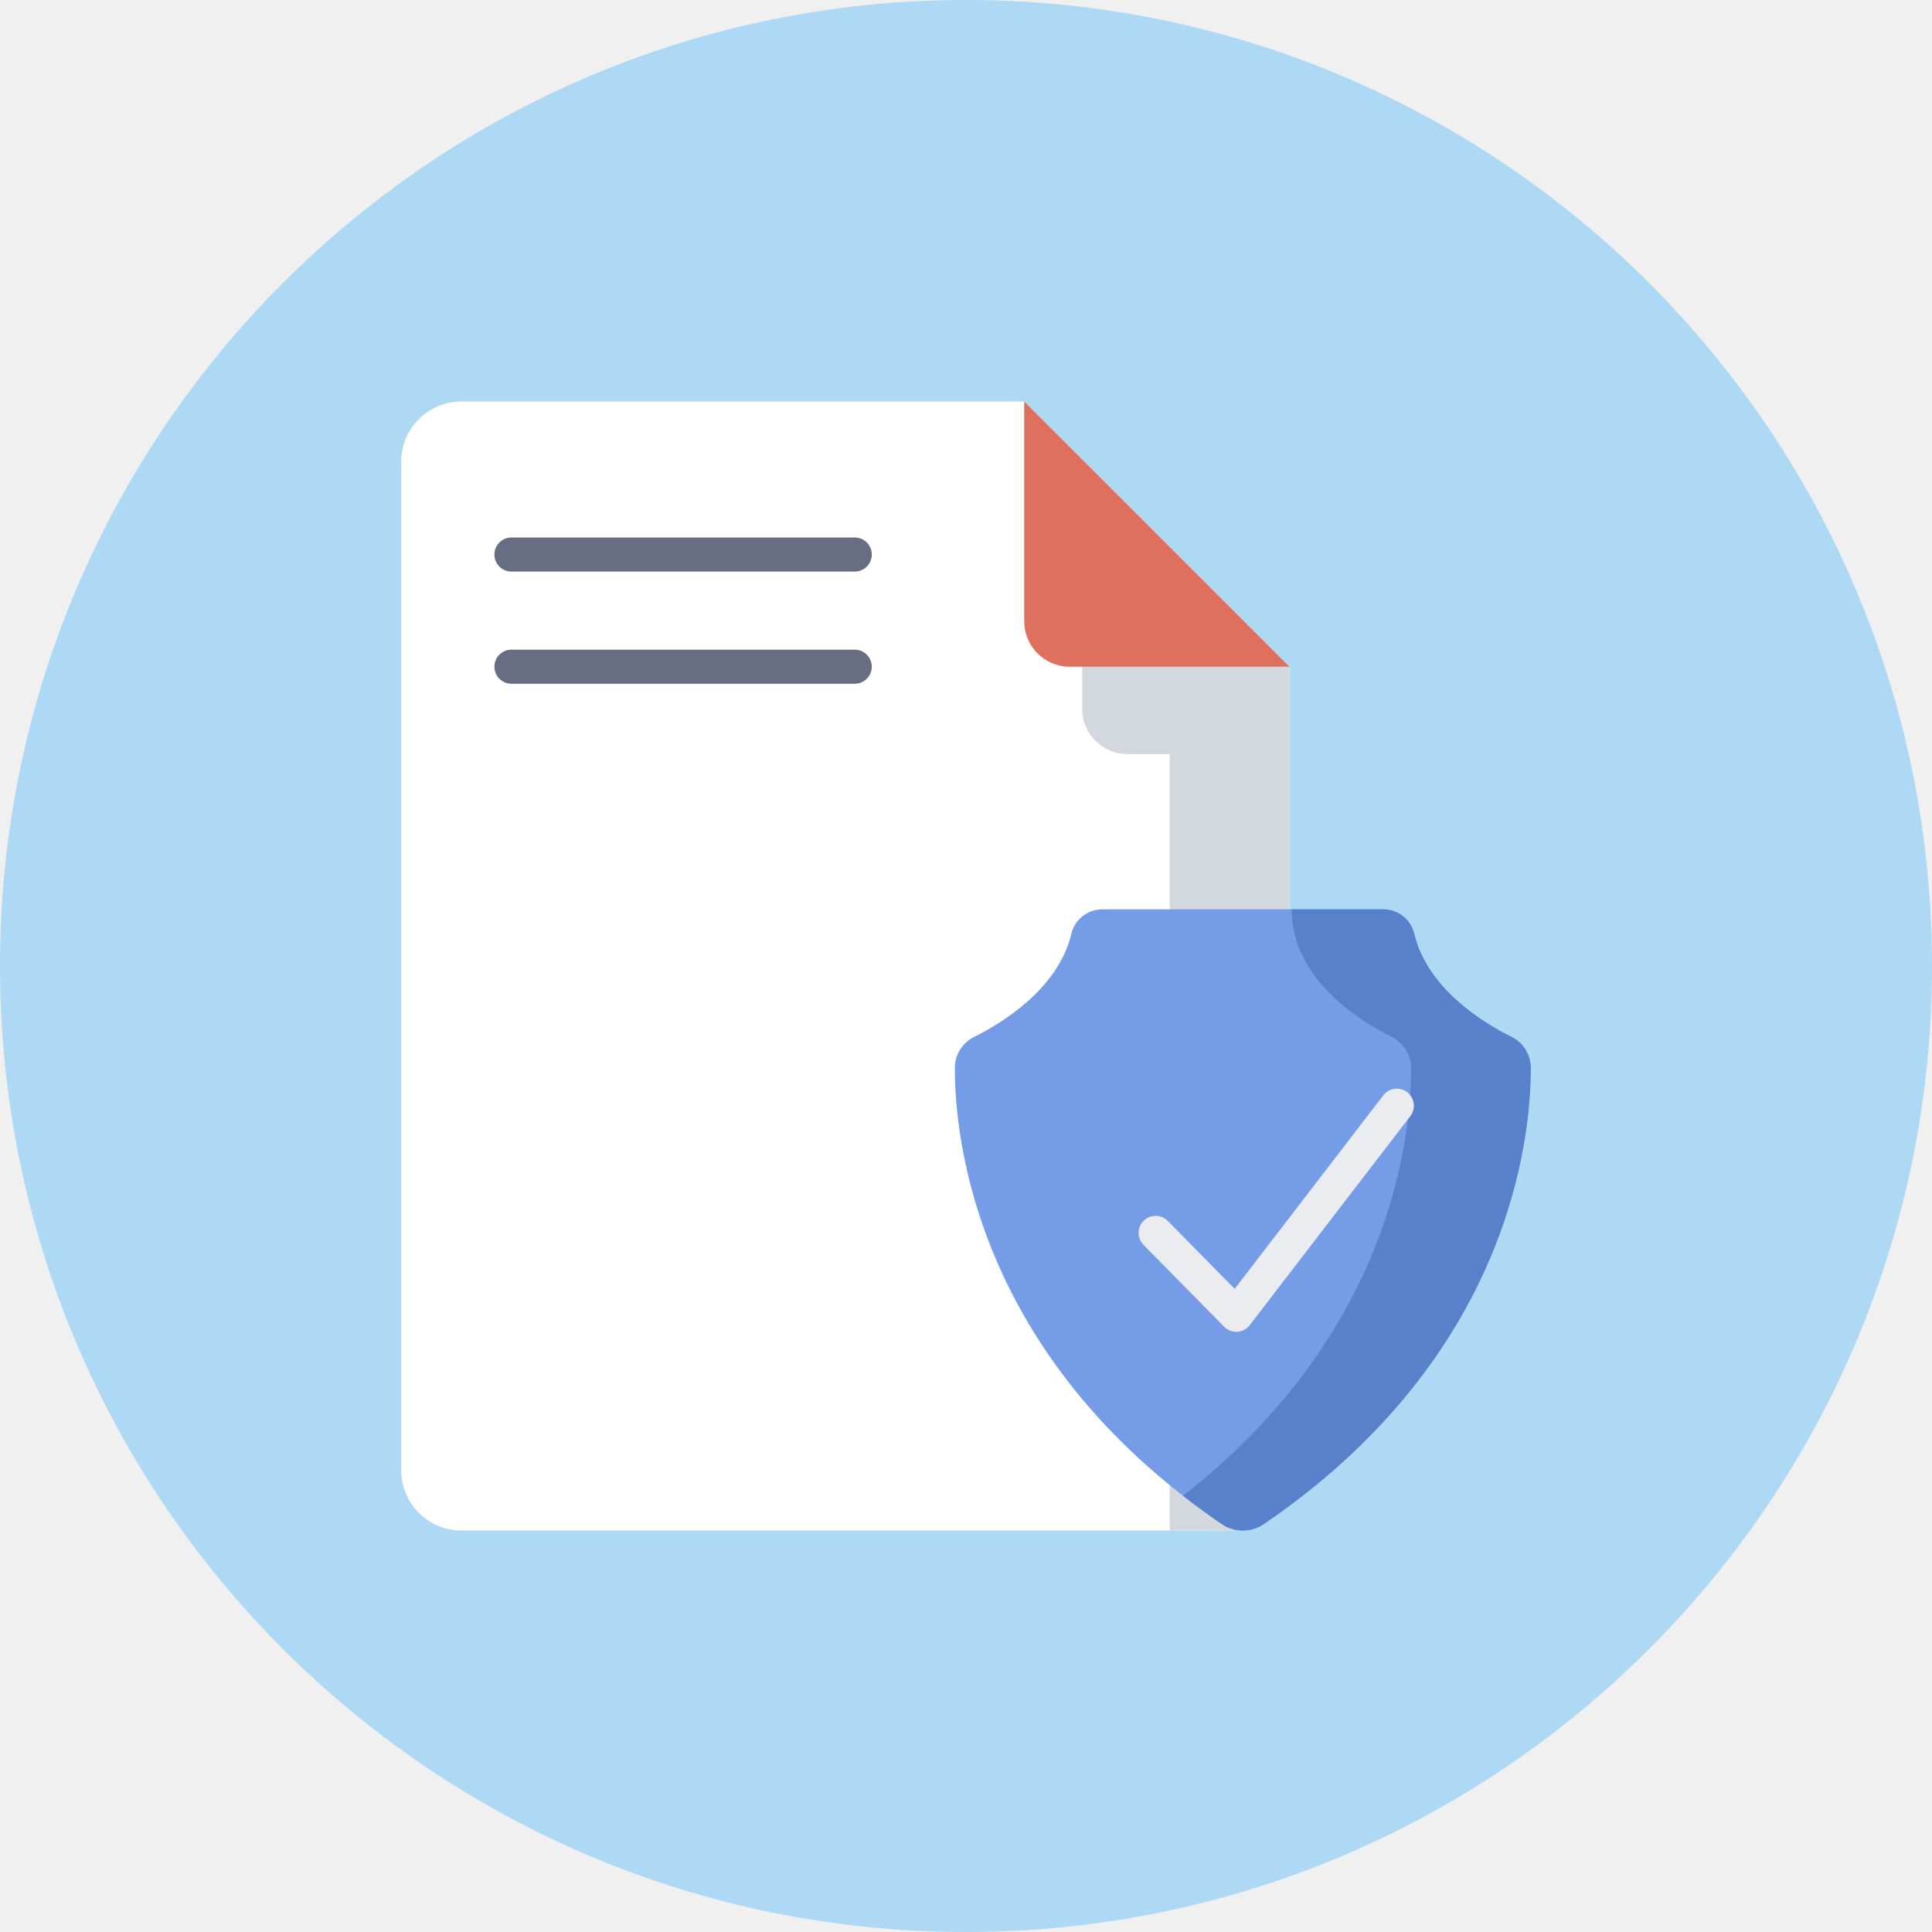
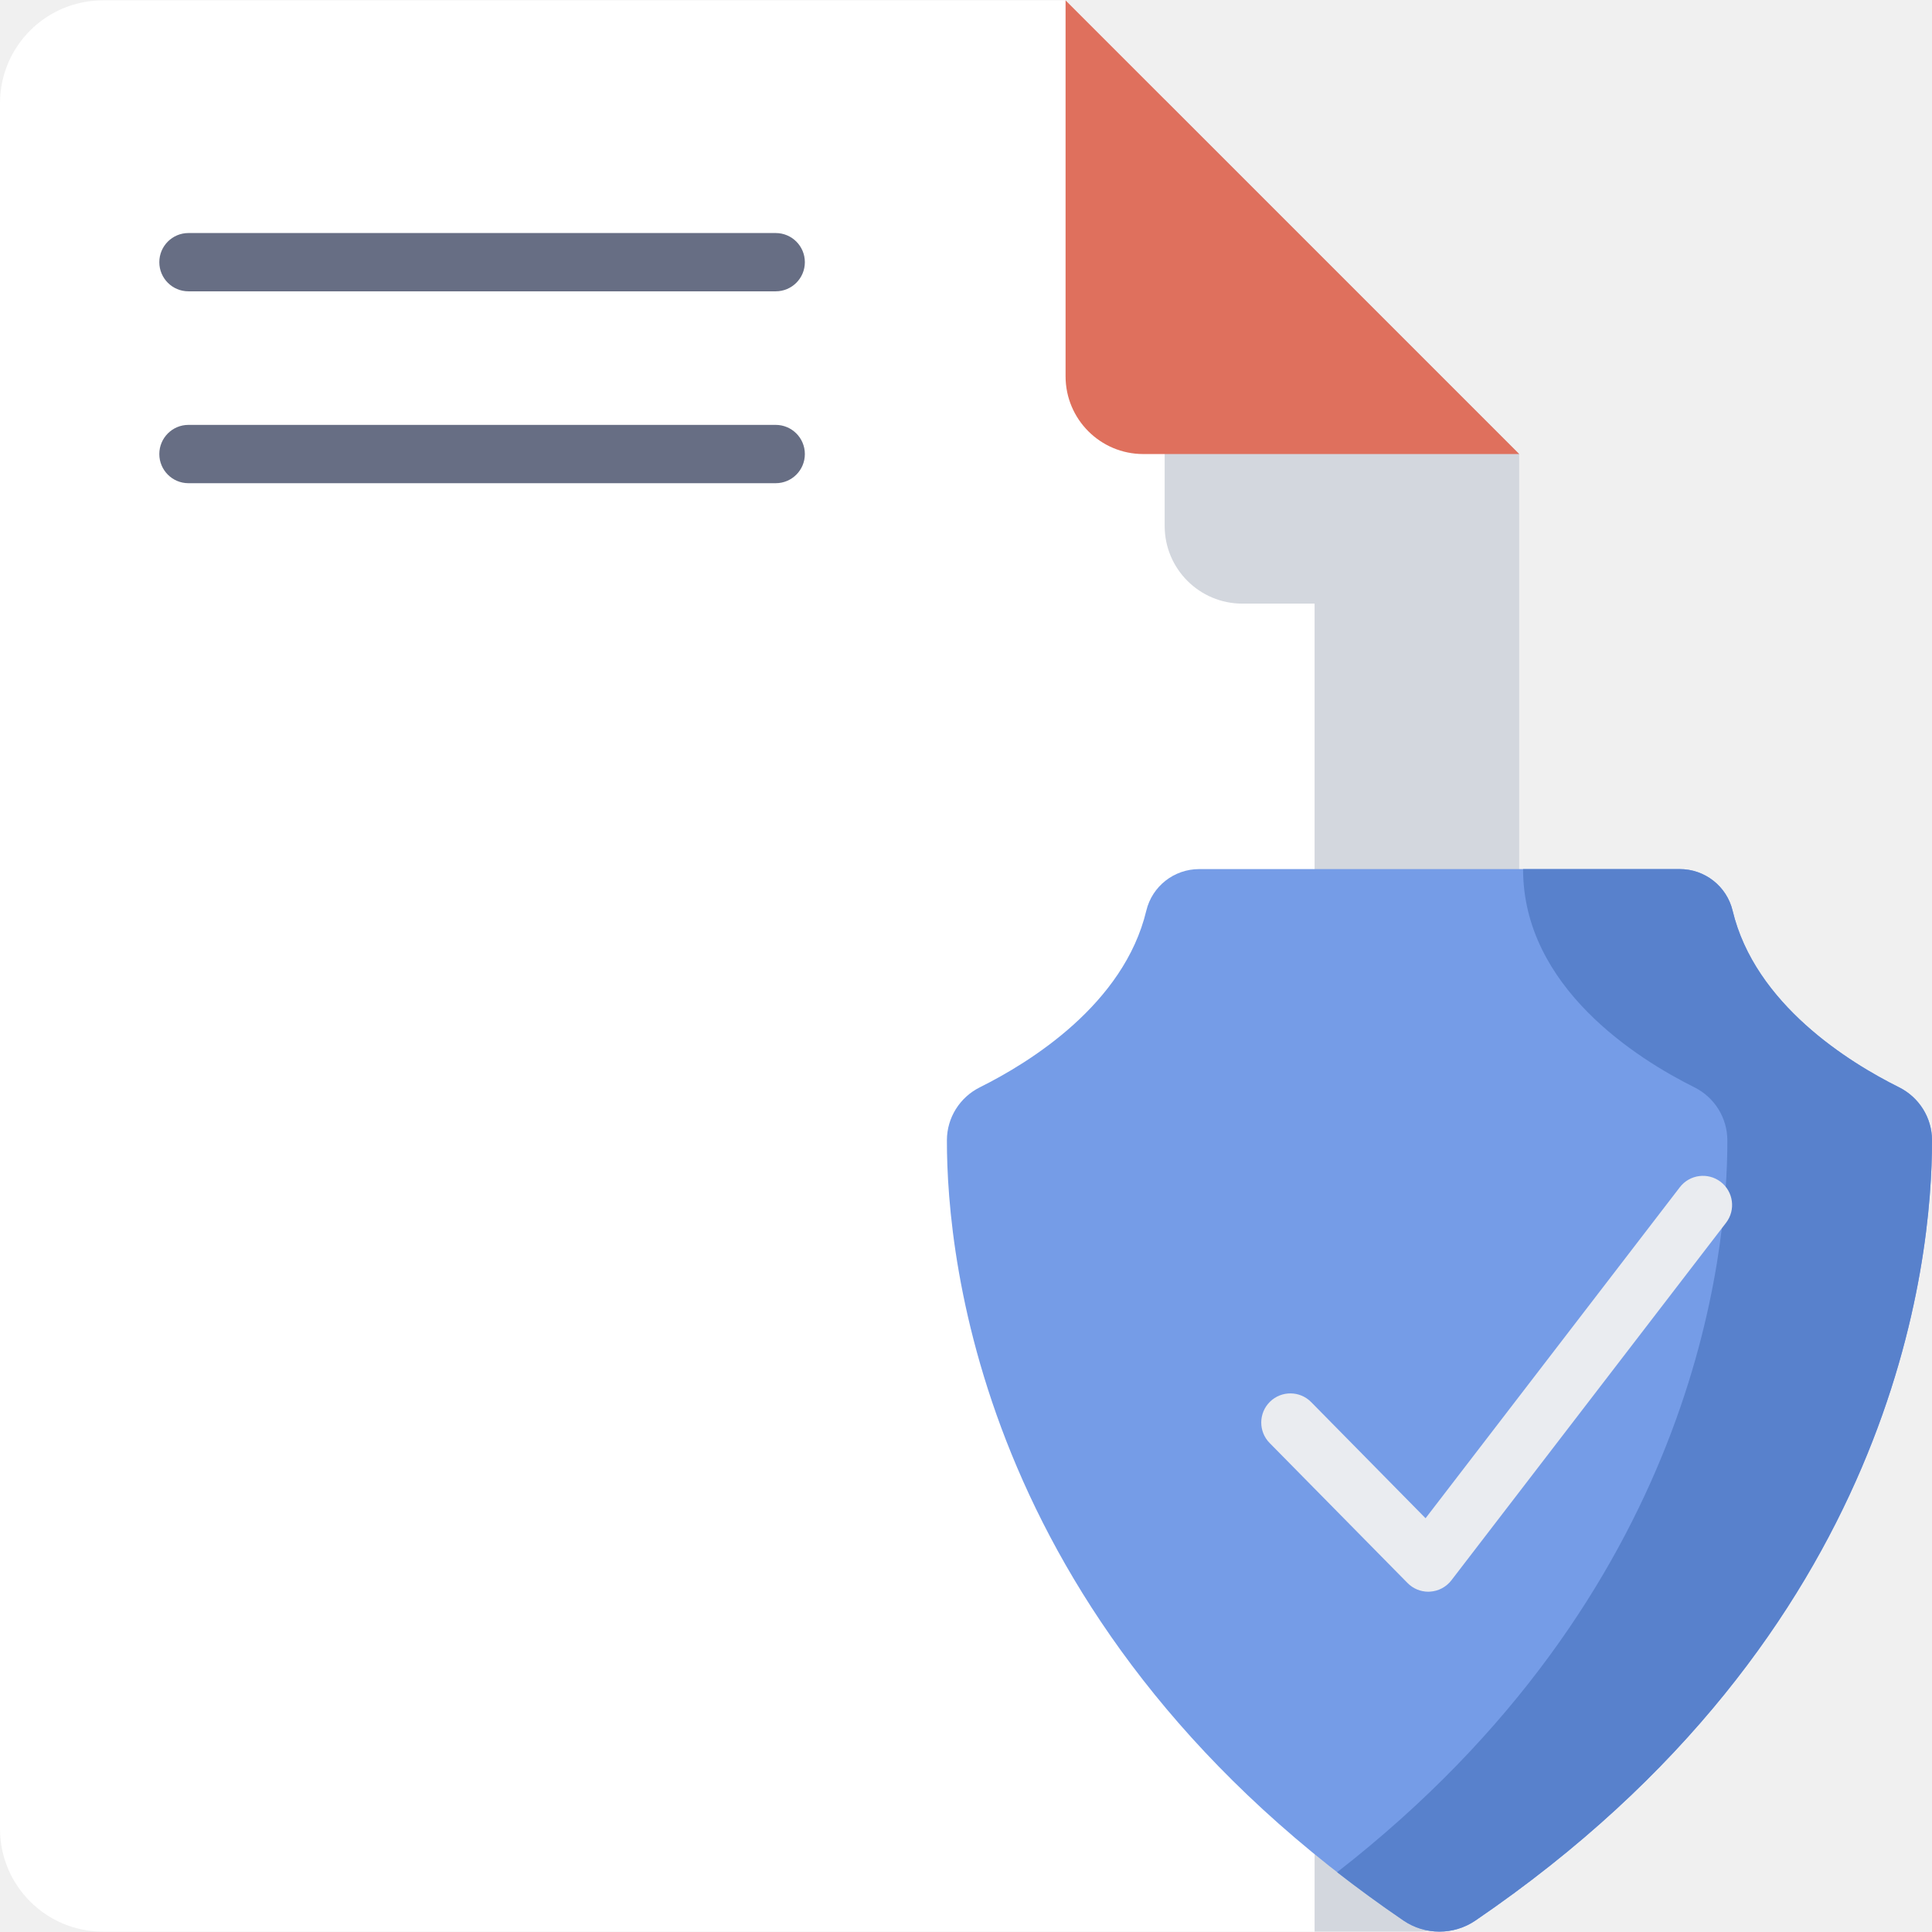
- <svg xmlns="http://www.w3.org/2000/svg" width="130" height="130" viewBox="0 0 130 130" fill="none">
-   <rect width="130" height="130" rx="65" fill="#ADD9F4" />
-   <g clip-path="url(#clip0)">
-     <path d="M27 31.062V98.938C27 101.173 28.812 102.985 31.047 102.985H82.716C84.951 102.985 86.763 101.173 86.763 98.938V44.861L68.917 27.015H31.047C28.812 27.015 27 28.827 27 31.062H27Z" fill="white" />
-     <path d="M72.814 30.913V47.688C72.814 49.377 74.183 50.745 75.872 50.745H78.713V102.985H82.716C84.951 102.985 86.763 101.173 86.763 98.938V44.861L72.814 30.913Z" fill="#D3D7DE" />
-     <path d="M68.917 27.015L86.763 44.861H71.975C70.286 44.861 68.917 43.492 68.917 41.803V27.015Z" fill="#DF705D" />
-     <path d="M57.514 38.461H34.413C33.78 38.461 33.267 37.947 33.267 37.314C33.267 36.68 33.78 36.167 34.413 36.167H57.514C58.148 36.167 58.661 36.68 58.661 37.314C58.661 37.947 58.148 38.461 57.514 38.461Z" fill="#676E84" />
-     <path d="M57.514 46.008H34.413C33.78 46.008 33.267 45.495 33.267 44.861C33.267 44.228 33.78 43.714 34.413 43.714H57.514C58.148 43.714 58.661 44.228 58.661 44.861C58.661 45.495 58.148 46.008 57.514 46.008Z" fill="#676E84" />
-     <path d="M101.701 69.77C99.738 68.793 96.037 66.505 95.156 62.822C94.926 61.863 94.065 61.188 93.079 61.188H74.17C73.183 61.188 72.323 61.862 72.093 62.822C71.212 66.505 67.511 68.793 65.548 69.77C64.756 70.165 64.25 70.968 64.249 71.852C64.241 76.569 65.642 91.251 82.209 102.549C83.061 103.13 84.187 103.13 85.04 102.549C101.606 91.251 103.008 76.569 103 71.852C102.999 70.968 102.492 70.165 101.701 69.77Z" fill="#759CE7" />
-     <path d="M103 71.852C102.999 70.968 102.492 70.165 101.701 69.77C99.738 68.793 96.037 66.505 95.156 62.822C94.926 61.863 94.065 61.188 93.078 61.188H86.914C86.914 65.837 91.413 68.656 93.651 69.771C94.446 70.166 94.949 70.974 94.95 71.862C94.956 76.329 93.696 89.668 79.599 100.648C80.424 101.29 81.293 101.925 82.208 102.549C83.061 103.13 84.187 103.13 85.04 102.549C101.606 91.251 103.008 76.569 103 71.852Z" fill="#5881CC" />
-     <path d="M83.185 89.614C82.879 89.614 82.584 89.491 82.368 89.271L76.944 83.764C76.5 83.313 76.505 82.587 76.956 82.142C77.408 81.698 78.134 81.704 78.578 82.155L83.078 86.724L93.08 73.703C93.466 73.201 94.186 73.106 94.688 73.492C95.19 73.878 95.285 74.598 94.899 75.1L84.094 89.165C83.892 89.428 83.586 89.591 83.255 89.611C83.231 89.613 83.208 89.614 83.185 89.614Z" fill="#EAECF0" />
-   </g>
-   <defs>
-     <clipPath id="clip0">
-       <rect width="76" height="76" fill="white" transform="translate(27 27)" />
-     </clipPath>
-   </defs>
+ <svg xmlns="http://www.w3.org/2000/svg" width="76" height="76" viewBox="0 0 76 76" fill="none">
+   <path d="M0 4.062V71.938C0 74.173 1.812 75.985 4.047 75.985H55.716C57.951 75.985 59.763 74.173 59.763 71.938V17.861L41.917 0.015H4.047C1.812 0.015 0 1.827 0 4.062H0Z" fill="white" />
+   <path d="M45.815 3.912V20.688C45.815 22.377 47.183 23.745 48.872 23.745H51.713V75.985H55.716C57.951 75.985 59.763 74.173 59.763 71.938V17.861L45.815 3.912Z" fill="#D3D7DE" />
+   <path d="M41.917 0.015L59.763 17.861H44.974C43.286 17.861 41.917 16.492 41.917 14.803V0.015Z" fill="#DF705D" />
+   <path d="M30.514 11.46H7.413C6.78 11.46 6.267 10.947 6.267 10.314C6.267 9.68 6.78 9.167 7.413 9.167H30.514C31.148 9.167 31.661 9.68 31.661 10.314C31.661 10.947 31.148 11.46 30.514 11.46Z" fill="#676E84" />
+   <path d="M30.514 19.008H7.413C6.78 19.008 6.267 18.495 6.267 17.861C6.267 17.228 6.78 16.714 7.413 16.714H30.514C31.148 16.714 31.661 17.228 31.661 17.861C31.661 18.495 31.148 19.008 30.514 19.008Z" fill="#676E84" />
+   <path d="M74.701 42.77C72.738 41.793 69.037 39.505 68.156 35.822C67.926 34.863 67.065 34.188 66.079 34.188H47.17C46.184 34.188 45.323 34.862 45.093 35.822C44.212 39.505 40.511 41.793 38.548 42.77C37.756 43.164 37.25 43.968 37.249 44.852C37.241 49.569 38.642 64.251 55.209 75.549C56.061 76.13 57.187 76.13 58.04 75.549C74.606 64.251 76.008 49.569 76 44.852C75.999 43.968 75.493 43.165 74.701 42.77Z" fill="#759CE7" />
+   <path d="M76 44.852C75.999 43.968 75.492 43.165 74.701 42.77C72.738 41.793 69.037 39.505 68.156 35.822C67.926 34.863 67.065 34.188 66.078 34.188H59.914C59.914 38.837 64.413 41.656 66.651 42.771C67.446 43.166 67.949 43.974 67.95 44.862C67.956 49.328 66.696 62.668 52.599 73.648C53.424 74.29 54.293 74.925 55.208 75.549C56.061 76.13 57.187 76.13 58.04 75.549C74.606 64.251 76.008 49.569 76 44.852Z" fill="#5881CC" />
+   <path d="M56.185 62.614C55.879 62.614 55.584 62.491 55.368 62.271L49.944 56.764C49.5 56.313 49.505 55.587 49.956 55.142C50.408 54.698 51.134 54.704 51.578 55.155L56.078 59.724L66.08 46.703C66.466 46.201 67.186 46.106 67.688 46.492C68.19 46.878 68.285 47.598 67.899 48.1L57.094 62.165C56.892 62.428 56.586 62.591 56.255 62.611C56.231 62.613 56.208 62.614 56.185 62.614Z" fill="#EAECF0" />
</svg>
